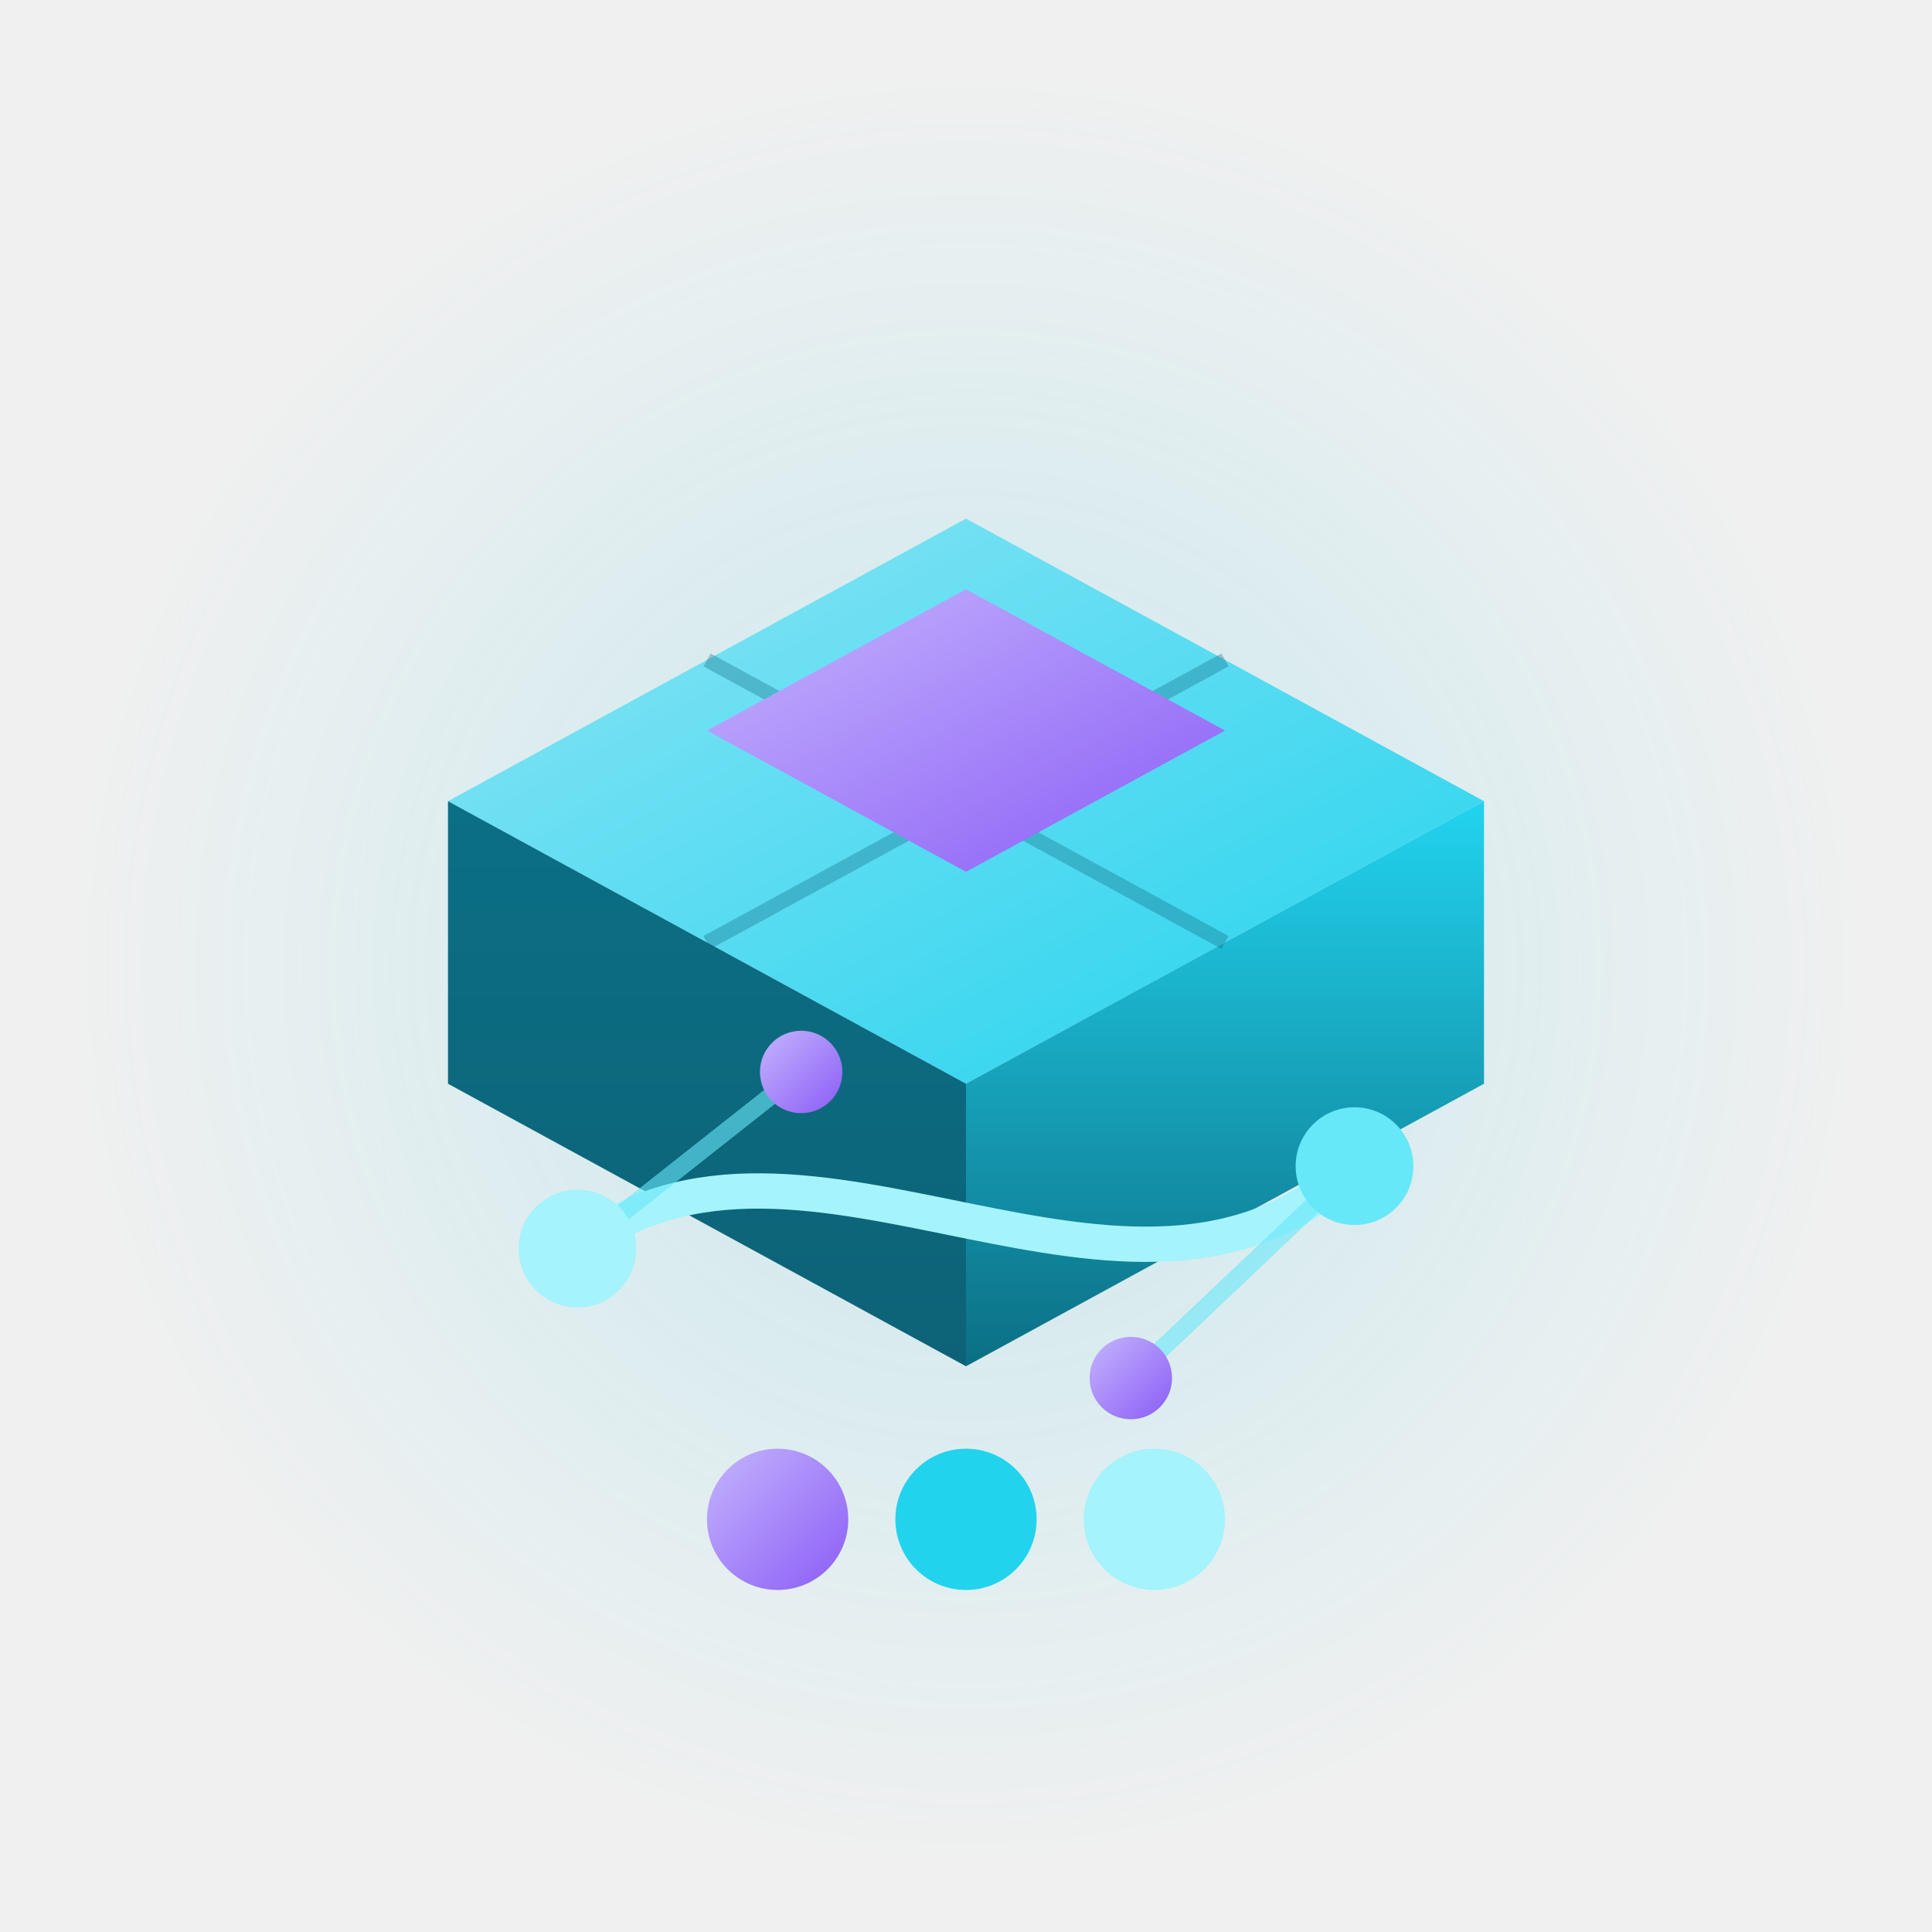
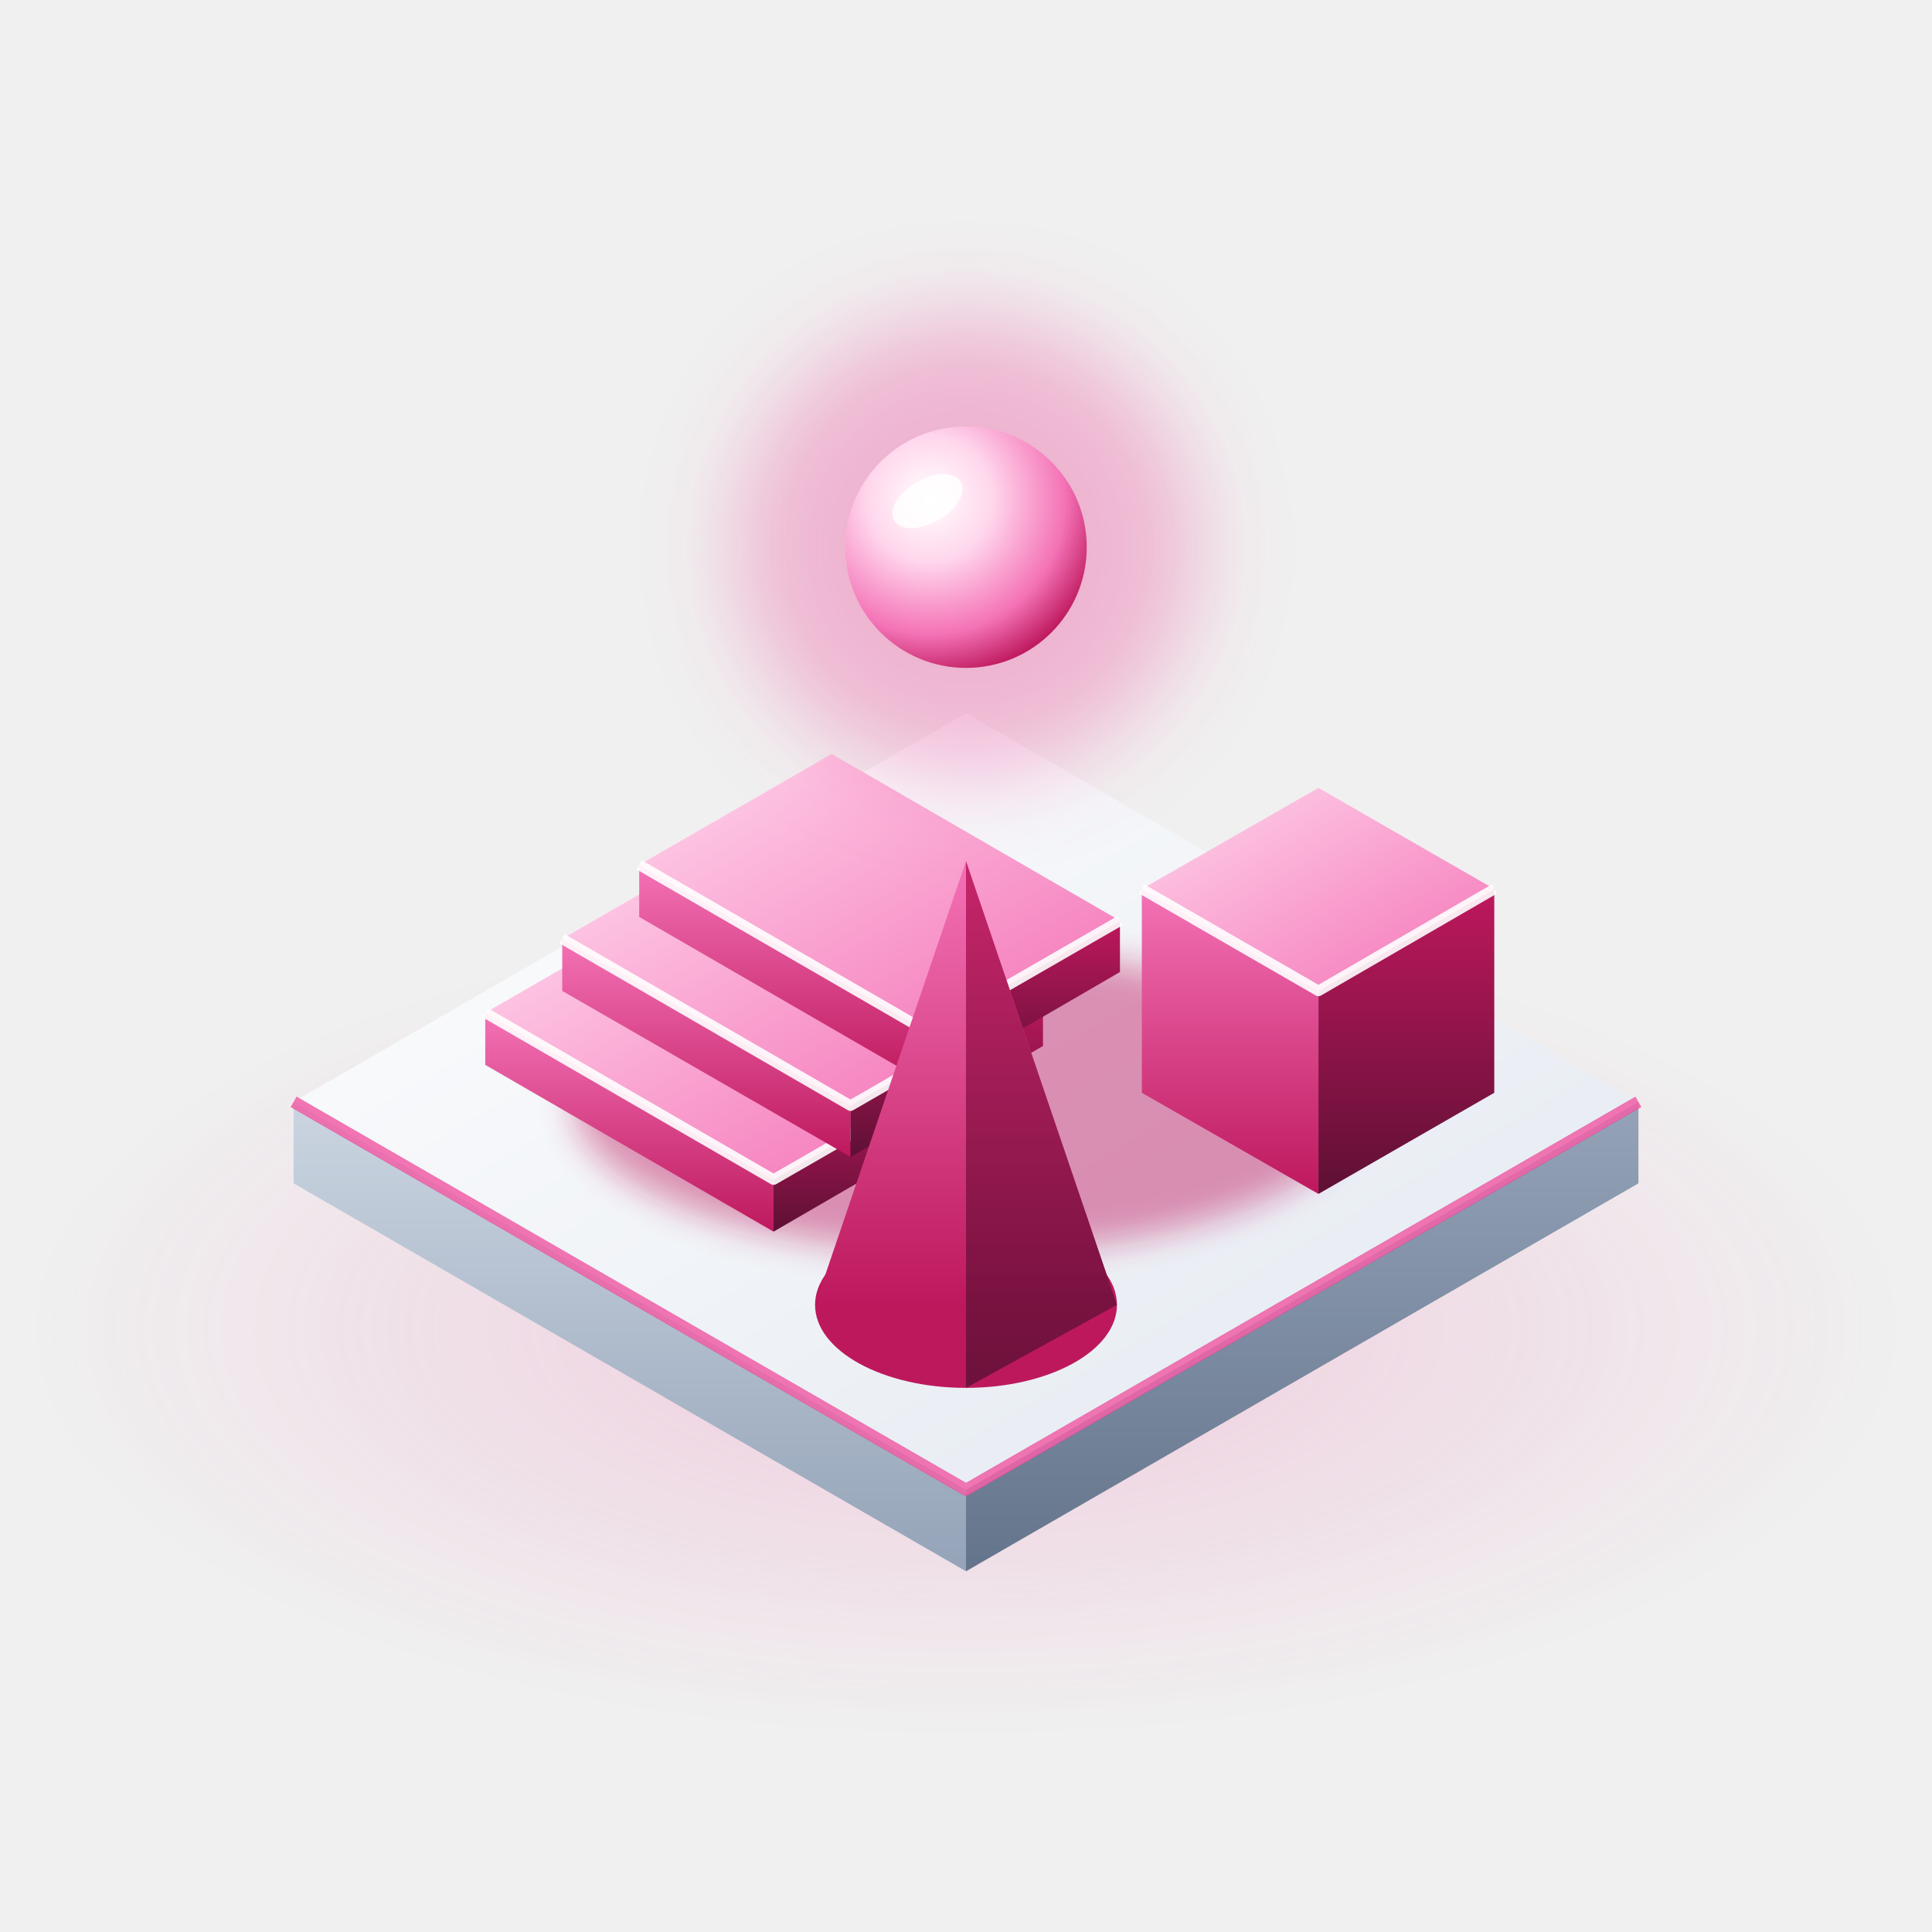
<svg xmlns="http://www.w3.org/2000/svg" viewBox="0 0 256 256" width="256" height="256" fill="none">
  <defs>
-     <linearGradient id="gd-top" x1="0" y1="0" x2="1" y2="1">
-       <stop offset="0" stop-color="#8ce4f5" />
-       <stop offset="1" stop-color="#22d3ee" />
+     <linearGradient id="gral-top" x1="0" y1="0" x2="1" y2="1">
+       <stop offset="0" stop-color="#ffd6ec" stop-opacity="1" />
+       <stop offset="1" stop-color="#f472b6" stop-opacity="1" />
    </linearGradient>
-     <linearGradient id="gd-face" x1="0" y1="0" x2="0" y2="1">
-       <stop offset="0" stop-color="#22d3ee" />
-       <stop offset="1" stop-color="#0b6f85" />
+     <linearGradient id="gral-left" x1="0" y1="0" x2="0" y2="1">
+       <stop offset="0" stop-color="#f472b6" stop-opacity="1" />
+       <stop offset="1" stop-color="#be185d" stop-opacity="1" />
    </linearGradient>
-     <linearGradient id="gd-side" x1="0" y1="0" x2="0" y2="1">
-       <stop offset="0" stop-color="#0b6f85" />
-       <stop offset="1" stop-color="#0d6277" />
+     <linearGradient id="gral-right" x1="0" y1="0" x2="0" y2="1">
+       <stop offset="0" stop-color="#be185d" stop-opacity="1" />
+       <stop offset="1" stop-color="#5e1034" stop-opacity="1" />
    </linearGradient>
-     <linearGradient id="gd-vio" x1="0" y1="0" x2="1" y2="1">
-       <stop offset="0" stop-color="#c4b5fd" />
-       <stop offset="1" stop-color="#8b5cf6" />
+     <linearGradient id="gral-spec" x1="0" y1="0" x2="1" y2="1">
+       <stop offset="0" stop-color="#ffffff" stop-opacity="0.55" />
+       <stop offset="1" stop-color="#ffffff" stop-opacity="0" />
    </linearGradient>
-     <radialGradient id="gd-glow" cx="0.5" cy="0.5" r="0.5">
-       <stop offset="0" stop-color="#0891b2" stop-opacity="0.18" />
-       <stop offset="0.6" stop-color="#22d3ee" stop-opacity="0.08" />
-       <stop offset="1" stop-color="#22d3ee" stop-opacity="0" />
+     <linearGradient id="gral-ptop" x1="0" y1="0" x2="1" y2="1">
+       <stop offset="0" stop-color="#ffffff" stop-opacity="1" />
+       <stop offset="1" stop-color="#e2e8f0" stop-opacity="1" />
+     </linearGradient>
+     <linearGradient id="gral-pleft" x1="0" y1="0" x2="0" y2="1">
+       <stop offset="0" stop-color="#cbd5e1" stop-opacity="1" />
+       <stop offset="1" stop-color="#94a3b8" stop-opacity="1" />
+     </linearGradient>
+     <linearGradient id="gral-pright" x1="0" y1="0" x2="0" y2="1">
+       <stop offset="0" stop-color="#94a3b8" stop-opacity="1" />
+       <stop offset="1" stop-color="#64748b" stop-opacity="1" />
+     </linearGradient>
+     <radialGradient id="gral-halo" cx=".5" cy=".5" r=".5">
+       <stop offset="0" stop-color="#ec4899" stop-opacity="0.22" />
+       <stop offset="1" stop-color="#ec4899" stop-opacity="0" />
    </radialGradient>
+     <radialGradient id="gral-orb" cx=".35" cy=".3" r=".75">
+       <stop offset="0" stop-color="#ffffff" />
+       <stop offset=".35" stop-color="#ffd6ec" />
+       <stop offset=".75" stop-color="#f472b6" />
+       <stop offset="1" stop-color="#be185d" />
+     </radialGradient>
+     <filter id="gral-blur" x="-50%" y="-50%" width="200%" height="200%">
+       <feGaussianBlur stdDeviation="6" />
+     </filter>
+     <filter id="gral-soft" x="-50%" y="-50%" width="200%" height="200%">
+       <feGaussianBlur stdDeviation="2.2" />
+     </filter>
  </defs>
-   <circle cx="128" cy="128" r="118" fill="url(#gd-glow)" />
-   <g transform="translate(128,128) scale(0.78) translate(-128.0,-128.0)">
-     <polygon points="128.0,52.0 216.0,100.0 128.0,148.0 40.0,100.0" fill="url(#gd-top)" />
-     <polygon points="40.0,100.0 128.0,148.0 128.0,196.0 40.0,148.0" fill="url(#gd-side)" />
-     <polygon points="216.0,100.0 128.0,148.0 128.0,196.0 216.0,148.0" fill="url(#gd-face)" />
-     <g stroke="#0d6277" stroke-width="2.5" opacity="0.32" fill="none">
-       <path d="M84 76 L172 124" />
-       <path d="M172 76 L84 124" />
-     </g>
-     <polygon points="128.0,64.0 172.0,88.0 128.0,112.0 84.0,88.0" fill="url(#gd-vio)" />
-     <path d="M62 176 C 100 146, 156 198, 194 162" stroke="#a5f3fc" stroke-width="6" stroke-linecap="round" fill="none" />
-     <g stroke="#67e8f9" stroke-width="3" opacity="0.6" fill="none">
-       <path d="M62 176 L 100 146" />
-       <path d="M194 162 L 156 198" />
-     </g>
-     <circle cx="62" cy="176" r="10" fill="#a5f3fc" />
-     <circle cx="100" cy="146" r="7" fill="url(#gd-vio)" />
-     <circle cx="156" cy="198" r="7" fill="url(#gd-vio)" />
-     <circle cx="194" cy="162" r="10" fill="#67e8f9" />
-     <circle cx="96" cy="222" r="12" fill="url(#gd-vio)" />
-     <circle cx="128" cy="222" r="12" fill="#22d3ee" />
-     <circle cx="160" cy="222" r="12" fill="#a5f3fc" />
-   </g>
+   <ellipse cx="128" cy="176.0" rx="124" ry="54" fill="url(#gral-halo)" />
+   <polygon points="38.9,156.8 128.0,208.2 128.0,197.4 38.9,146.0" fill="url(#gral-pleft)" />
+   <polygon points="217.1,156.8 128.0,208.2 128.0,197.4 217.1,146.0" fill="url(#gral-pright)" />
+   <polygon points="128.0,94.5 217.1,146.0 128.0,197.4 38.9,146.0" fill="url(#gral-ptop)" />
+   <polyline points="38.9,146.0 128.0,197.4 217.1,146.0" fill="none" stroke="#ffffff" stroke-opacity="0.5" stroke-width="1.4" stroke-linejoin="round" />
+   <polyline points="38.9,146.0 128.0,197.4 217.1,146.0" fill="none" stroke="#ec4899" stroke-width="1.6" stroke-opacity=".75" stroke-linejoin="round" />
+   <ellipse cx="128.0" cy="146.0" rx="52" ry="20" fill="#be185d" opacity="0.45" filter="url(#gral-soft)" />
+   <polygon points="64.3,141.1 102.5,163.2 102.5,156.3 64.3,134.2" fill="url(#gral-left)" />
+   <polygon points="128.0,148.4 102.5,163.2 102.5,156.3 128.0,141.6" fill="url(#gral-right)" />
+   <polygon points="89.8,119.5 128.0,141.6 102.5,156.3 64.3,134.2" fill="url(#gral-top)" />
+   <polyline points="64.3,134.2 102.5,156.3 128.0,141.6" fill="none" stroke="#ffffff" stroke-opacity="0.9" stroke-width="1.4" stroke-linejoin="round" />
+   <polygon points="74.5,131.3 112.7,153.3 112.7,146.5 74.5,124.4" fill="url(#gral-left)" />
+   <polygon points="138.2,138.6 112.7,153.3 112.7,146.5 138.2,131.8" fill="url(#gral-right)" />
+   <polygon points="100.0,109.7 138.2,131.8 112.7,146.5 74.5,124.4" fill="url(#gral-top)" />
+   <polyline points="74.5,124.4 112.7,146.5 138.2,131.8" fill="none" stroke="#ffffff" stroke-opacity="0.9" stroke-width="1.4" stroke-linejoin="round" />
+   <polygon points="84.7,121.5 122.9,143.6 122.9,136.7 84.7,114.6" fill="url(#gral-left)" />
+   <polygon points="148.4,128.8 122.9,143.6 122.9,136.7 148.4,122.0" fill="url(#gral-right)" />
+   <polygon points="110.2,99.9 148.4,122.0 122.9,136.7 84.7,114.6" fill="url(#gral-top)" />
+   <polyline points="84.7,114.6 122.9,136.7 148.4,122.0" fill="none" stroke="#ffffff" stroke-opacity="0.9" stroke-width="1.4" stroke-linejoin="round" />
+   <polygon points="151.3,144.8 174.7,158.2 174.7,131.3 151.3,117.8" fill="url(#gral-left)" />
+   <polygon points="198.0,144.8 174.7,158.2 174.7,131.3 198.0,117.8" fill="url(#gral-right)" />
+   <polygon points="174.7,104.4 198.0,117.8 174.7,131.3 151.3,117.8" fill="url(#gral-top)" />
+   <polyline points="151.3,117.8 174.7,131.3 198.0,117.8" fill="none" stroke="#ffffff" stroke-opacity="0.9" stroke-width="1.4" stroke-linejoin="round" />
+   <circle cx="128.0" cy="72.5" r="30.4" fill="#ec4899" opacity=".35" filter="url(#gral-blur)" />
+   <circle cx="128.0" cy="72.5" r="16.0" fill="url(#gral-orb)" />
+   <ellipse cx="122.9" cy="66.4" rx="5.1" ry="2.9" fill="#fff" opacity=".85" transform="rotate(-30 122.9 66.4)" />
+   <ellipse cx="128.0" cy="172.9" rx="20" ry="11" fill="#be185d" />
+   <polygon points="128.0,114.1 108.0,172.9 148.0,172.9" fill="url(#gral-left)" />
+   <polygon points="128.0,114.1 128.0,183.9 148.0,172.9" fill="url(#gral-right)" opacity=".85" />
</svg>
